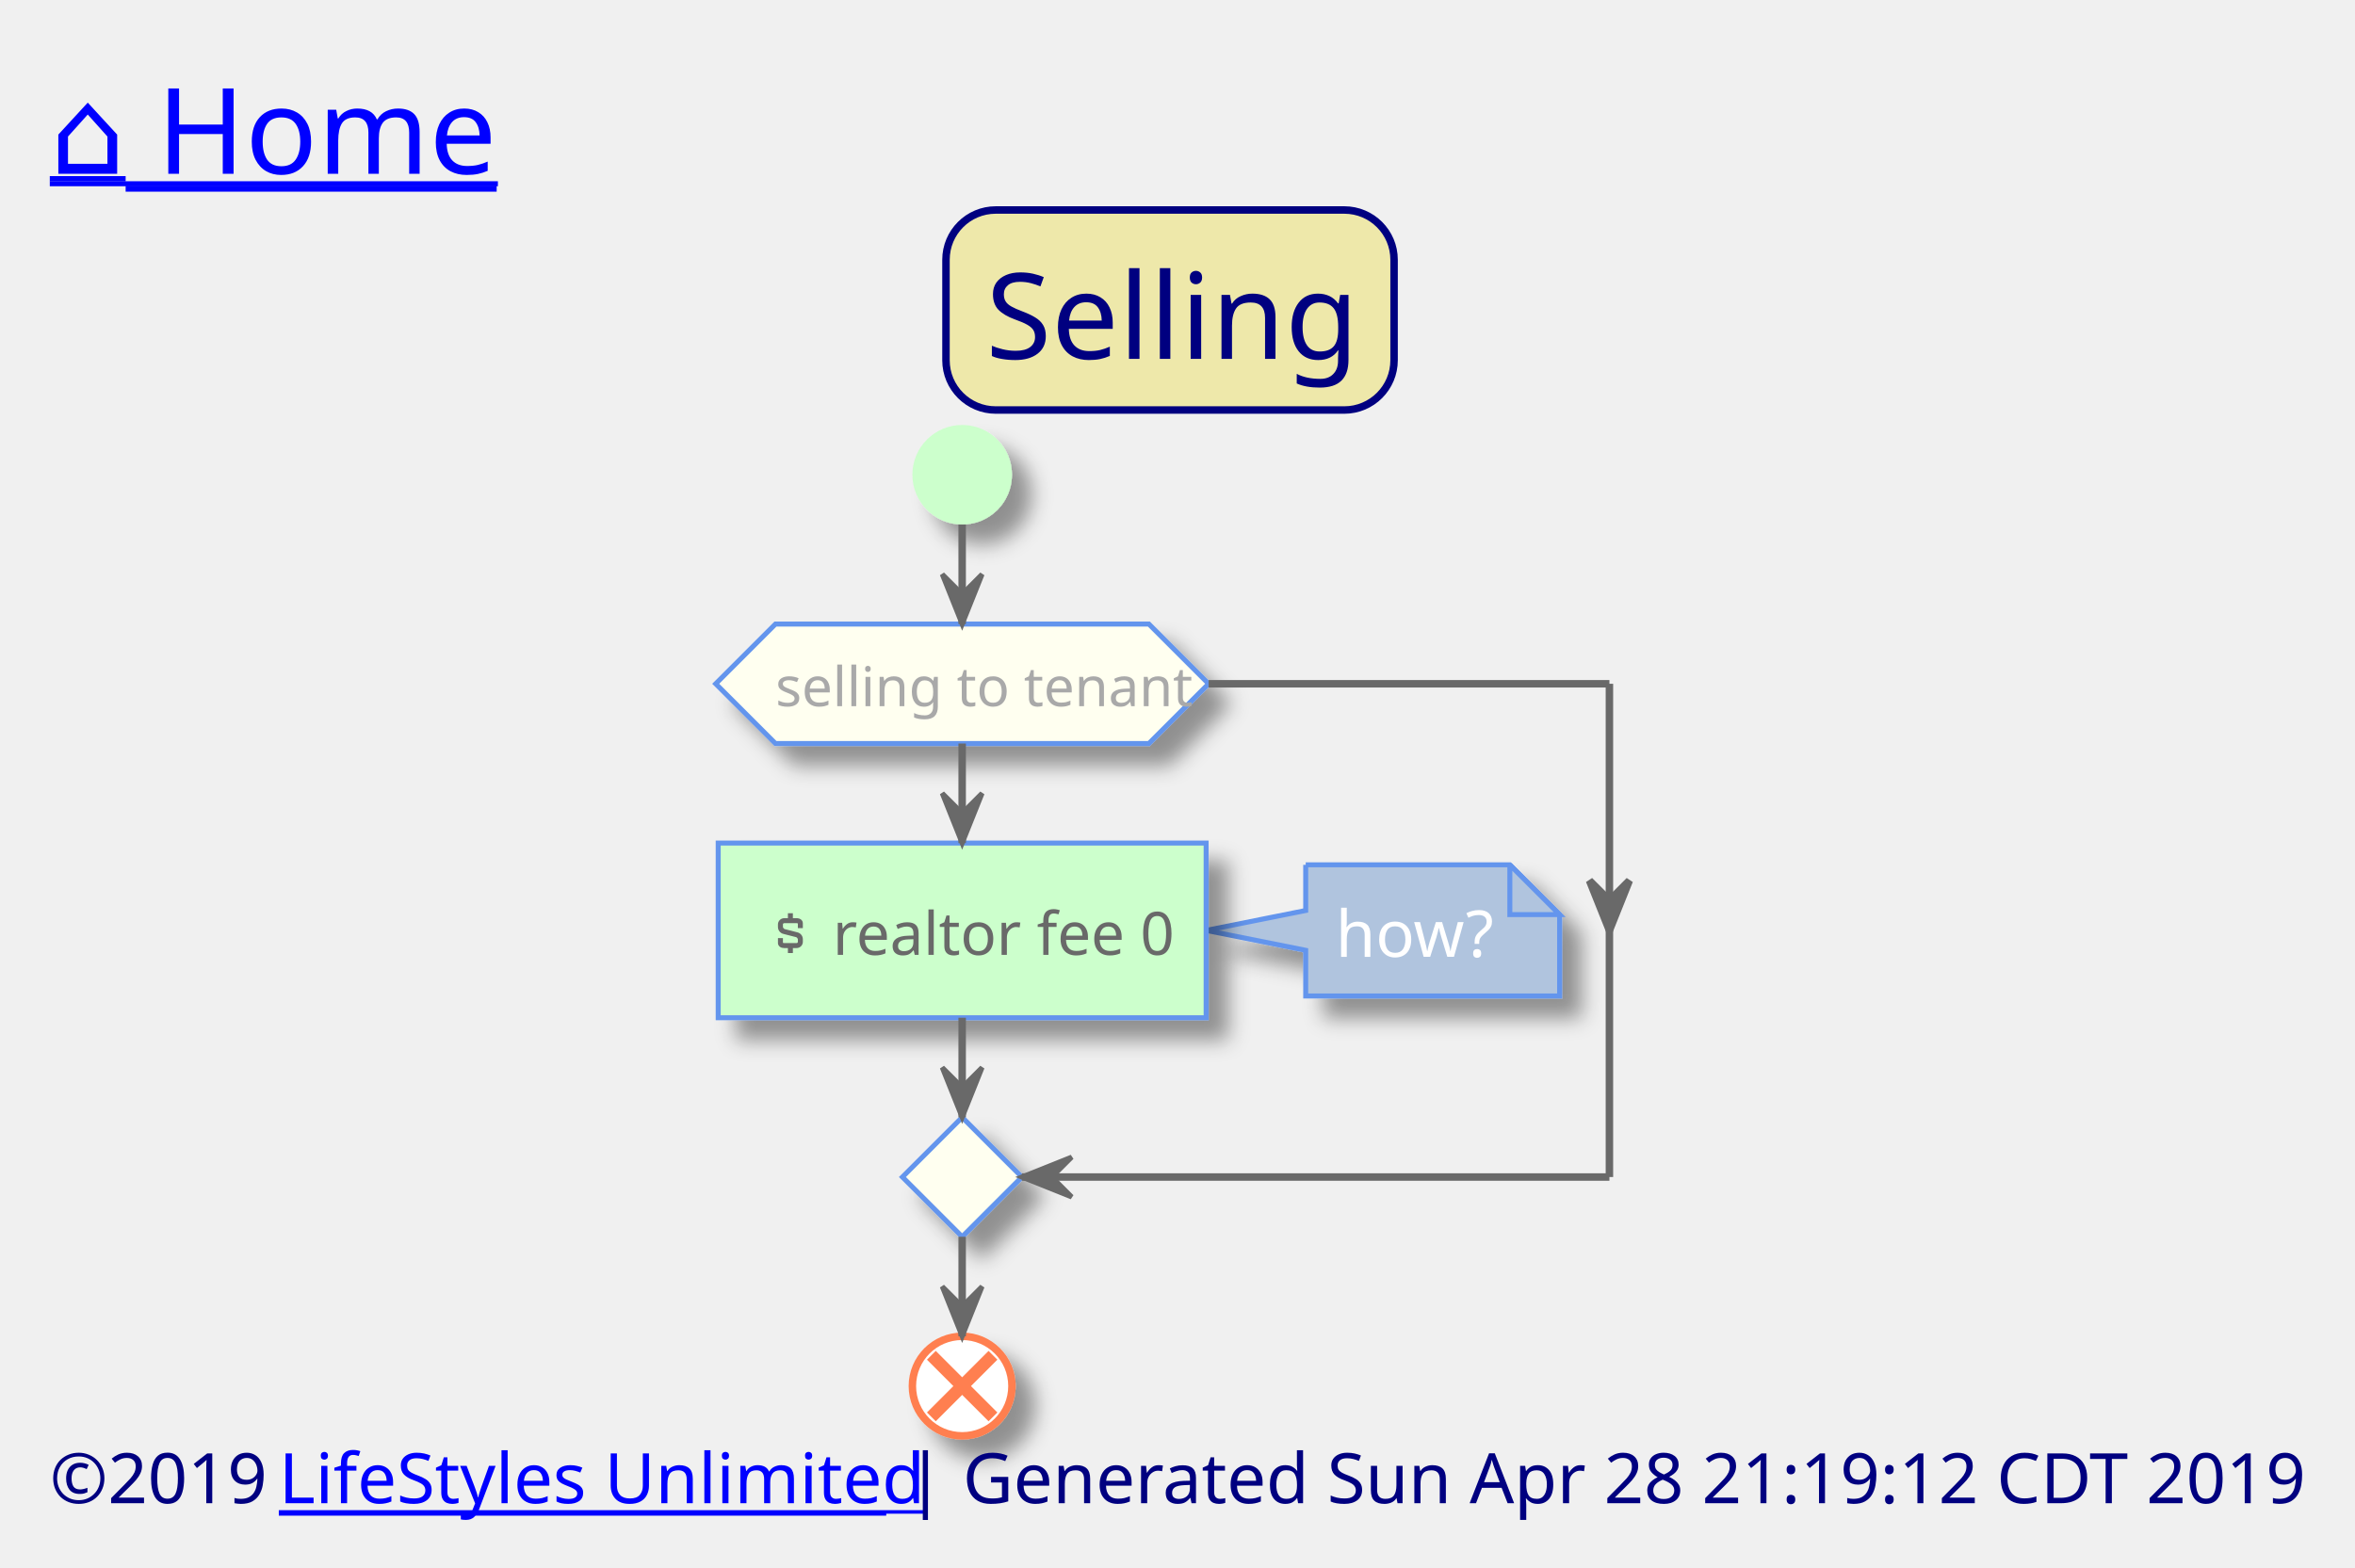
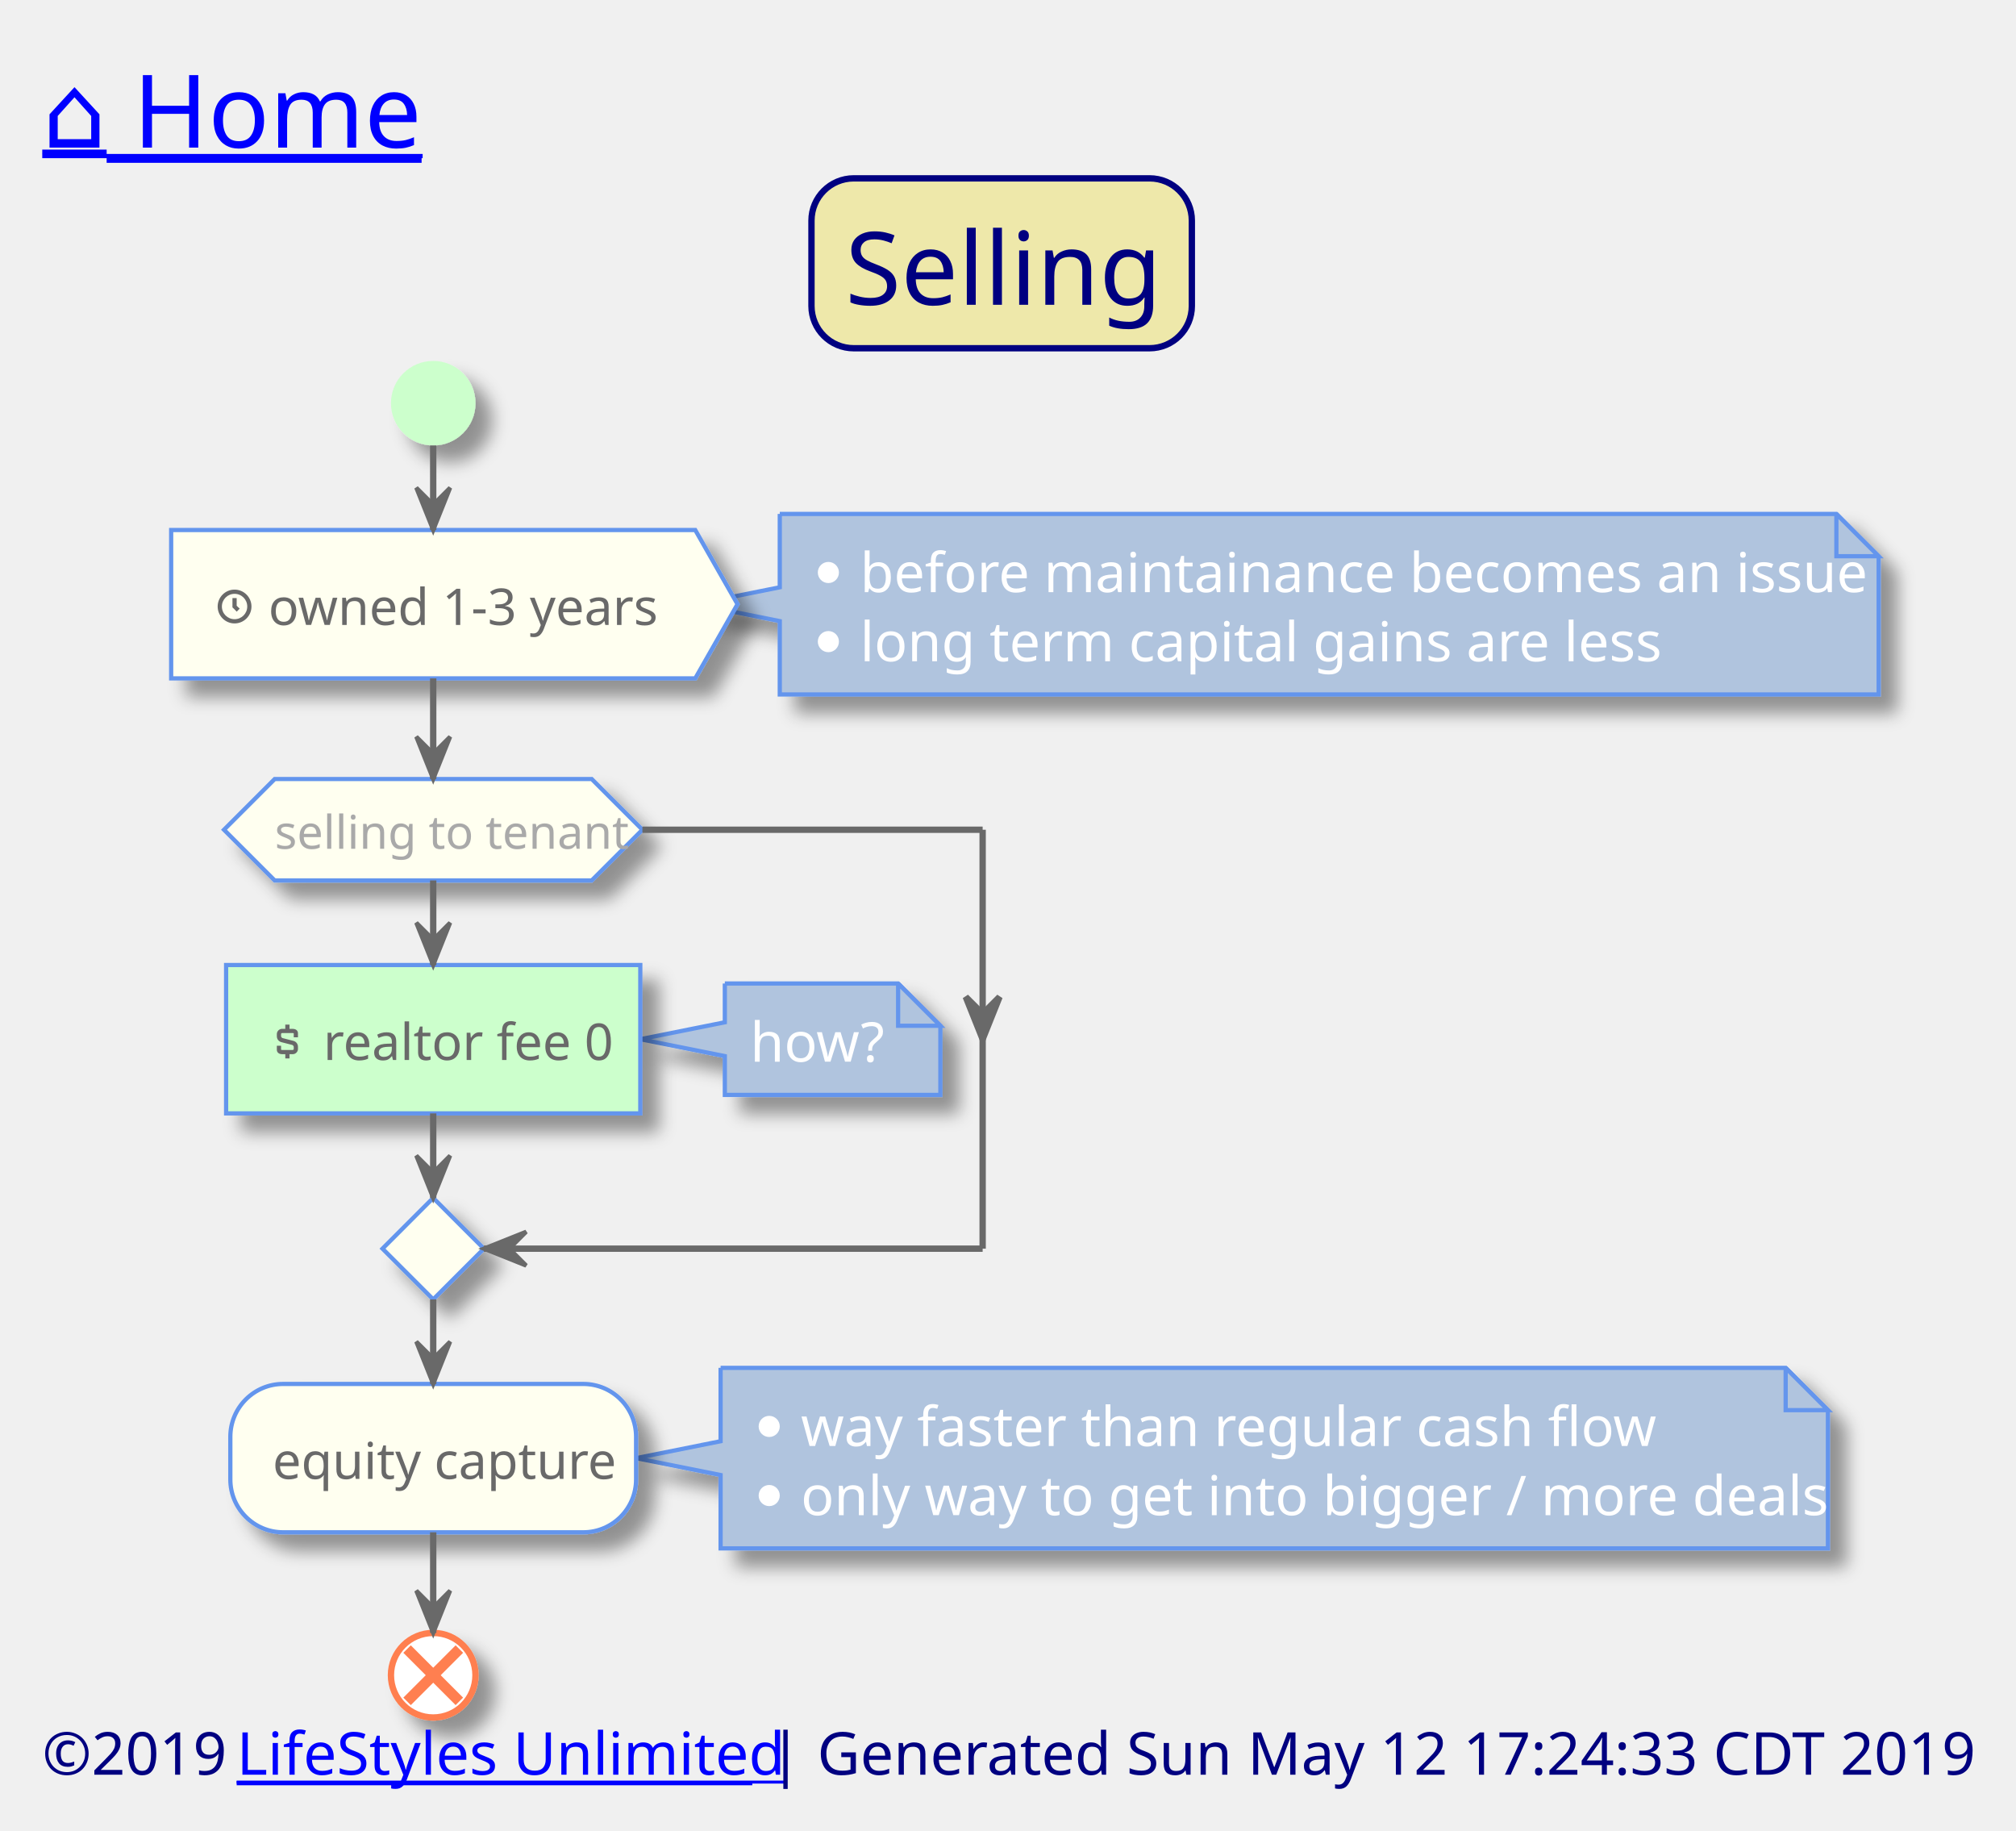
- <svg xmlns="http://www.w3.org/2000/svg" xmlns:xlink="http://www.w3.org/1999/xlink" contentScriptType="application/ecmascript" contentStyleType="text/css" height="315px" preserveAspectRatio="none" style="width:473px;height:315px;" version="1.1" viewBox="0 0 473 315" width="473px" zoomAndPan="magnify">
+ <svg xmlns="http://www.w3.org/2000/svg" xmlns:xlink="http://www.w3.org/1999/xlink" contentScriptType="application/ecmascript" contentStyleType="text/css" height="433px" preserveAspectRatio="none" style="width:477px;height:433px;" version="1.1" viewBox="0 0 477 433" width="477px" zoomAndPan="magnify">
  <defs>
    <style type="text/css">path:hover { stroke: #0000FF !important;}</style>
-     <filter height="300%" id="f1rr4exixigy4c" width="300%" x="-1" y="-1">
+     <filter height="300%" id="fnkk4tfcq8v5s" width="300%" x="-1" y="-1">
      <feGaussianBlur result="blurOut" stdDeviation="2.0" />
      <feColorMatrix in="blurOut" result="blurOut2" type="matrix" values="0 0 0 0 0 0 0 0 0 0 0 0 0 0 0 0 0 0 .4 0" />
      <feOffset dx="4.0" dy="4.0" in="blurOut2" result="blurOut3" />
      <feBlend in="SourceGraphic" in2="blurOut3" mode="normal" />
    </filter>
  </defs>
  <g>
    <a target="_top" xlink:actuate="onRequest" xlink:href="../index.svg?sanitize=true" xlink:show="new" xlink:title="../index.svg?sanitize=true" xlink:type="simple">
      <text fill="#0000FF" font-family="sans-serif" font-size="24" lengthAdjust="spacingAndGlyphs" text-decoration="underline" textLength="90" x="10" y="34.914">⌂ Home</text>
      <line style="stroke: #0000FF; stroke-width: 1.0;" x1="10" x2="100" y1="36.914" y2="36.914" />
    </a>
-     <rect fill="#EEE8AA" height="40.188" rx="10" ry="10" style="stroke: #000080; stroke-width: 1.5;" width="90" x="190" y="42.188" />
-     <text fill="#000080" font-family="sans-serif" font-size="24" lengthAdjust="spacingAndGlyphs" textLength="74" x="198" y="72.102">Selling</text>
-     <ellipse cx="193.25" cy="95.375" fill="#CCFFCC" filter="url(#f1rr4exixigy4c)" rx="10" ry="10" style="stroke: none; stroke-width: 1.0;" />
-     <path d="M262.25,173.746 L262.25,182.922 L242.25,186.922 L262.25,190.922 L262.25,200.098 A0,0 0 0 0 262.25,200.098 L313.25,200.098 A0,0 0 0 0 313.25,200.098 L313.25,183.746 L303.25,173.746 L262.25,173.746 A0,0 0 0 0 262.25,173.746 " fill="#B0C4DE" filter="url(#f1rr4exixigy4c)" style="stroke: #6495ED; stroke-width: 1.0;" />
-     <path d="M303.25,173.746 L303.25,183.746 L313.25,183.746 L303.25,173.746 " fill="#B0C4DE" style="stroke: #6495ED; stroke-width: 1.0;" />
-     <text fill="#FFFFFF" font-family="sans-serif" font-size="13" lengthAdjust="spacingAndGlyphs" textLength="30" x="268.25" y="192.241">how?</text>
-     <rect fill="#CCFFCC" filter="url(#f1rr4exixigy4c)" height="35.094" style="stroke: #6495ED; stroke-width: 1.0;" width="98" x="144.25" y="169.375" />
-     <path d="M158.25,183.469 L158.25,184.469 L157.5,184.469 C156.814,184.469 156.25,185.033 156.25,185.719 L156.25,186.219 C156.25,186.897 156.687,187.461 157.344,187.625 L159.907,188.281 C160.05,188.317 160.251,188.577 160.251,188.719 L160.251,189.219 C160.251,189.353 160.135,189.469 160.001,189.469 L157.501,189.469 C157.385,189.469 157.289,189.432 157.251,189.406 L157.251,188.468 L156.251,188.468 L156.251,189.468 C156.251,189.81 156.454,190.095 156.689,190.249 C156.923,190.404 157.207,190.468 157.502,190.468 L158.252,190.468 L158.252,191.468 L159.252,191.468 L159.252,190.468 L160.002,190.468 C160.688,190.468 161.252,189.904 161.252,189.218 L161.252,188.718 C161.252,188.04 160.815,187.476 160.158,187.312 L157.595,186.656 C157.452,186.62 157.251,186.36 157.251,186.218 L157.251,185.718 C157.251,185.584 157.367,185.468 157.501,185.468 L160.001,185.468 C160.117,185.468 160.213,185.505 160.251,185.531 L160.251,186.469 L161.251,186.469 L161.251,185.469 C161.251,185.127 161.048,184.842 160.813,184.688 C160.579,184.533 160.295,184.469 160,184.469 L159.25,184.469 L159.25,183.469 L158.25,183.469 " fill="#696969" style="stroke: ; stroke-width: 0.0; stroke-dasharray: ;" />
-     <text fill="#696969" font-family="sans-serif" font-size="12" lengthAdjust="spacingAndGlyphs" textLength="65" x="167.25" y="191.832">realtor fee 0</text>
-     <polygon fill="#FFFFF0" filter="url(#f1rr4exixigy4c)" points="155.75,125.375,230.75,125.375,242.75,137.375,230.75,149.375,155.75,149.375,143.75,137.375,155.75,125.375" style="stroke: #6495ED; stroke-width: 1.0;" />
-     <text fill="#A9A9A9" font-family="sans-serif" font-size="11" lengthAdjust="spacingAndGlyphs" textLength="75" x="155.75" y="141.876">selling to tenant</text>
-     <polygon fill="#FFFFF0" filter="url(#f1rr4exixigy4c)" points="193.25,224.469,205.25,236.469,193.25,248.469,181.25,236.469,193.25,224.469" style="stroke: #6495ED; stroke-width: 1.0;" />
-     <ellipse cx="193.25" cy="278.469" fill="#FFFFFF" filter="url(#f1rr4exixigy4c)" rx="10" ry="10" style="stroke: #FF7F50; stroke-width: 1.5;" />
-     <line style="stroke: #FF7F50; stroke-width: 2.5;" x1="187.063" x2="199.437" y1="272.282" y2="284.656" />
-     <line style="stroke: #FF7F50; stroke-width: 2.5;" x1="199.437" x2="187.063" y1="272.282" y2="284.656" />
-     <line style="stroke: #696969; stroke-width: 1.5;" x1="193.25" x2="193.25" y1="149.375" y2="169.375" />
-     <polygon fill="#696969" points="189.25,159.375,193.25,169.375,197.25,159.375,193.25,163.375" style="stroke: #696969; stroke-width: 1.0;" />
-     <line style="stroke: #696969; stroke-width: 1.5;" x1="242.75" x2="323.25" y1="137.375" y2="137.375" />
-     <polygon fill="#696969" points="319.25,176.922,323.25,186.922,327.25,176.922,323.25,180.922" style="stroke: #696969; stroke-width: 1.5;" />
-     <line style="stroke: #696969; stroke-width: 1.5;" x1="323.25" x2="323.25" y1="137.375" y2="236.469" />
-     <line style="stroke: #696969; stroke-width: 1.5;" x1="323.25" x2="205.25" y1="236.469" y2="236.469" />
-     <polygon fill="#696969" points="215.25,232.469,205.25,236.469,215.25,240.469,211.25,236.469" style="stroke: #696969; stroke-width: 1.0;" />
-     <line style="stroke: #696969; stroke-width: 1.5;" x1="193.25" x2="193.25" y1="204.469" y2="224.469" />
-     <polygon fill="#696969" points="189.25,214.469,193.25,224.469,197.25,214.469,193.25,218.469" style="stroke: #696969; stroke-width: 1.0;" />
-     <line style="stroke: #696969; stroke-width: 1.5;" x1="193.25" x2="193.25" y1="105.375" y2="125.375" />
-     <polygon fill="#696969" points="189.25,115.375,193.25,125.375,197.25,115.375,193.25,119.375" style="stroke: #696969; stroke-width: 1.0;" />
-     <line style="stroke: #696969; stroke-width: 1.5;" x1="193.25" x2="193.25" y1="248.469" y2="268.469" />
-     <polygon fill="#696969" points="189.25,258.469,193.25,268.469,197.25,258.469,193.25,262.469" style="stroke: #696969; stroke-width: 1.0;" />
-     <text fill="#000080" font-family="sans-serif" font-size="14" lengthAdjust="spacingAndGlyphs" textLength="42" x="10" y="302.002">©2019</text>
+     <rect fill="#EEE8AA" height="40.188" rx="10" ry="10" style="stroke: #000080; stroke-width: 1.5;" width="90" x="192" y="42.188" />
+     <text fill="#000080" font-family="sans-serif" font-size="24" lengthAdjust="spacingAndGlyphs" textLength="74" x="200" y="72.102">Selling</text>
+     <ellipse cx="102.5" cy="95.375" fill="#CCFFCC" filter="url(#fnkk4tfcq8v5s)" rx="10" ry="10" style="stroke: none; stroke-width: 1.0;" />
+     <path d="M184.5,121.57 L184.5,138.922 L164.5,142.922 L184.5,146.922 L184.5,164.273 A0,0 0 0 0 184.5,164.273 L444.5,164.273 A0,0 0 0 0 444.5,164.273 L444.5,131.57 L434.5,121.57 L184.5,121.57 A0,0 0 0 0 184.5,121.57 " fill="#B0C4DE" filter="url(#fnkk4tfcq8v5s)" style="stroke: #6495ED; stroke-width: 1.0;" />
+     <path d="M434.5,121.57 L434.5,131.57 L444.5,131.57 L434.5,121.57 " fill="#B0C4DE" style="stroke: #6495ED; stroke-width: 1.0;" />
+     <ellipse cx="196" cy="135.422" fill="#FFFFFF" rx="2.5" ry="2.5" style="stroke: #FFFFFF; stroke-width: 0.0;" />
+     <text fill="#FFFFFF" font-family="sans-serif" font-size="13" lengthAdjust="spacingAndGlyphs" textLength="226" x="203.5" y="140.065">before maintainance becomes an issue</text>
+     <ellipse cx="196" cy="151.773" fill="#FFFFFF" rx="2.5" ry="2.5" style="stroke: #FFFFFF; stroke-width: 0.0;" />
+     <text fill="#FFFFFF" font-family="sans-serif" font-size="13" lengthAdjust="spacingAndGlyphs" textLength="181" x="203.5" y="156.417">long term capital gains are less</text>
+     <polygon fill="#FFFFF0" filter="url(#fnkk4tfcq8v5s)" points="40.5,125.375,164.5,125.375,174.5,142.922,164.5,160.469,40.5,160.469" style="stroke: #6495ED; stroke-width: 1.0;" />
+     <path d="M55.5,139.469 C53.297,139.469 51.5,141.266 51.5,143.469 C51.5,145.672 53.297,147.469 55.5,147.469 C57.703,147.469 59.5,145.672 59.5,143.469 C59.5,141.266 57.703,139.469 55.5,139.469 M55.5,140.469 C57.163,140.469 58.5,141.806 58.5,143.469 C58.5,145.132 57.163,146.469 55.5,146.469 C53.837,146.469 52.5,145.132 52.5,143.469 C52.5,141.806 53.837,140.469 55.5,140.469 M55,141.469 L55,143.688 L55.156,143.813 L55.656,144.313 L56,144.688 L56.719,143.969 L56.344,143.625 L56,143.281 L56,141.468 L55,141.468 " fill="#696969" style="stroke: ; stroke-width: 0.0; stroke-dasharray: ;" />
+     <text fill="#696969" font-family="sans-serif" font-size="12" lengthAdjust="spacingAndGlyphs" textLength="91" x="63.5" y="147.832">owned 1-3 years</text>
+     <path d="M171.5,232.644 L171.5,241.82 L151.5,245.82 L171.5,249.82 L171.5,258.996 A0,0 0 0 0 171.5,258.996 L222.5,258.996 A0,0 0 0 0 222.5,258.996 L222.5,242.644 L212.5,232.644 L171.5,232.644 A0,0 0 0 0 171.5,232.644 " fill="#B0C4DE" filter="url(#fnkk4tfcq8v5s)" style="stroke: #6495ED; stroke-width: 1.0;" />
+     <path d="M212.5,232.644 L212.5,242.644 L222.5,242.644 L212.5,232.644 " fill="#B0C4DE" style="stroke: #6495ED; stroke-width: 1.0;" />
+     <text fill="#FFFFFF" font-family="sans-serif" font-size="13" lengthAdjust="spacingAndGlyphs" textLength="30" x="177.5" y="251.14">how?</text>
+     <rect fill="#CCFFCC" filter="url(#fnkk4tfcq8v5s)" height="35.094" style="stroke: #6495ED; stroke-width: 1.0;" width="98" x="53.5" y="228.273" />
+     <path d="M67.5,242.367 L67.5,243.367 L66.75,243.367 C66.064,243.367 65.5,243.931 65.5,244.617 L65.5,245.117 C65.5,245.795 65.937,246.359 66.594,246.523 L69.157,247.179 C69.3,247.215 69.501,247.475 69.501,247.617 L69.501,248.117 C69.501,248.251 69.385,248.367 69.251,248.367 L66.751,248.367 C66.635,248.367 66.539,248.33 66.501,248.304 L66.501,247.366 L65.501,247.366 L65.501,248.366 C65.501,248.708 65.704,248.993 65.939,249.147 C66.173,249.302 66.457,249.366 66.752,249.366 L67.502,249.366 L67.502,250.366 L68.502,250.366 L68.502,249.366 L69.252,249.366 C69.938,249.366 70.502,248.802 70.502,248.116 L70.502,247.616 C70.502,246.938 70.065,246.374 69.408,246.21 L66.845,245.554 C66.702,245.518 66.501,245.258 66.501,245.116 L66.501,244.616 C66.501,244.482 66.617,244.366 66.751,244.366 L69.251,244.366 C69.367,244.366 69.463,244.403 69.501,244.429 L69.501,245.367 L70.501,245.367 L70.501,244.367 C70.501,244.025 70.298,243.74 70.063,243.586 C69.829,243.431 69.545,243.367 69.25,243.367 L68.5,243.367 L68.5,242.367 L67.5,242.367 " fill="#696969" style="stroke: ; stroke-width: 0.0; stroke-dasharray: ;" />
+     <text fill="#696969" font-family="sans-serif" font-size="12" lengthAdjust="spacingAndGlyphs" textLength="65" x="76.5" y="250.731">realtor fee 0</text>
+     <polygon fill="#FFFFF0" filter="url(#fnkk4tfcq8v5s)" points="65,184.273,140,184.273,152,196.273,140,208.273,65,208.273,53,196.273,65,184.273" style="stroke: #6495ED; stroke-width: 1.0;" />
+     <text fill="#A9A9A9" font-family="sans-serif" font-size="11" lengthAdjust="spacingAndGlyphs" textLength="75" x="65" y="200.774">selling to tenant</text>
+     <polygon fill="#FFFFF0" filter="url(#fnkk4tfcq8v5s)" points="102.5,283.367,114.5,295.367,102.5,307.367,90.5,295.367,102.5,283.367" style="stroke: #6495ED; stroke-width: 1.0;" />
+     <path d="M170.5,323.562 L170.5,340.914 L150.5,344.914 L170.5,348.914 L170.5,366.266 A0,0 0 0 0 170.5,366.266 L432.5,366.266 A0,0 0 0 0 432.5,366.266 L432.5,333.562 L422.5,323.562 L170.5,323.562 A0,0 0 0 0 170.5,323.562 " fill="#B0C4DE" filter="url(#fnkk4tfcq8v5s)" style="stroke: #6495ED; stroke-width: 1.0;" />
+     <path d="M422.5,323.562 L422.5,333.562 L432.5,333.562 L422.5,323.562 " fill="#B0C4DE" style="stroke: #6495ED; stroke-width: 1.0;" />
+     <ellipse cx="182" cy="337.414" fill="#FFFFFF" rx="2.5" ry="2.5" style="stroke: #FFFFFF; stroke-width: 0.0;" />
+     <text fill="#FFFFFF" font-family="sans-serif" font-size="13" lengthAdjust="spacingAndGlyphs" textLength="189" x="189.5" y="342.058">way faster than regular cash flow</text>
+     <ellipse cx="182" cy="353.766" fill="#FFFFFF" rx="2.5" ry="2.5" style="stroke: #FFFFFF; stroke-width: 0.0;" />
+     <text fill="#FFFFFF" font-family="sans-serif" font-size="13" lengthAdjust="spacingAndGlyphs" textLength="228" x="189.5" y="358.409">only way to get into bigger / more deals</text>
+     <rect fill="#FFFFF0" filter="url(#fnkk4tfcq8v5s)" height="35.094" rx="12.5" ry="12.5" style="stroke: #6495ED; stroke-width: 1.0;" width="96" x="54.5" y="327.367" />
+     <text fill="#696969" font-family="sans-serif" font-size="12" lengthAdjust="spacingAndGlyphs" textLength="76" x="64.5" y="349.824">equity capture</text>
+     <ellipse cx="102.5" cy="396.266" fill="#FFFFFF" filter="url(#fnkk4tfcq8v5s)" rx="10" ry="10" style="stroke: #FF7F50; stroke-width: 1.5;" />
+     <line style="stroke: #FF7F50; stroke-width: 2.5;" x1="96.313" x2="108.687" y1="390.078" y2="402.453" />
+     <line style="stroke: #FF7F50; stroke-width: 2.5;" x1="108.687" x2="96.313" y1="390.078" y2="402.453" />
+     <line style="stroke: #696969; stroke-width: 1.5;" x1="102.5" x2="102.5" y1="105.375" y2="125.375" />
+     <polygon fill="#696969" points="98.5,115.375,102.5,125.375,106.5,115.375,102.5,119.375" style="stroke: #696969; stroke-width: 1.0;" />
+     <line style="stroke: #696969; stroke-width: 1.5;" x1="102.5" x2="102.5" y1="208.273" y2="228.273" />
+     <polygon fill="#696969" points="98.5,218.273,102.5,228.273,106.5,218.273,102.5,222.273" style="stroke: #696969; stroke-width: 1.0;" />
+     <line style="stroke: #696969; stroke-width: 1.5;" x1="152" x2="232.5" y1="196.273" y2="196.273" />
+     <polygon fill="#696969" points="228.5,235.82,232.5,245.82,236.5,235.82,232.5,239.82" style="stroke: #696969; stroke-width: 1.5;" />
+     <line style="stroke: #696969; stroke-width: 1.5;" x1="232.5" x2="232.5" y1="196.273" y2="295.367" />
+     <line style="stroke: #696969; stroke-width: 1.5;" x1="232.5" x2="114.5" y1="295.367" y2="295.367" />
+     <polygon fill="#696969" points="124.5,291.367,114.5,295.367,124.5,299.367,120.5,295.367" style="stroke: #696969; stroke-width: 1.0;" />
+     <line style="stroke: #696969; stroke-width: 1.5;" x1="102.5" x2="102.5" y1="263.367" y2="283.367" />
+     <polygon fill="#696969" points="98.5,273.367,102.5,283.367,106.5,273.367,102.5,277.367" style="stroke: #696969; stroke-width: 1.0;" />
+     <line style="stroke: #696969; stroke-width: 1.5;" x1="102.5" x2="102.5" y1="160.469" y2="184.273" />
+     <polygon fill="#696969" points="98.5,174.273,102.5,184.273,106.5,174.273,102.5,178.273" style="stroke: #696969; stroke-width: 1.0;" />
+     <line style="stroke: #696969; stroke-width: 1.5;" x1="102.5" x2="102.5" y1="307.367" y2="327.367" />
+     <polygon fill="#696969" points="98.5,317.367,102.5,327.367,106.5,317.367,102.5,321.367" style="stroke: #696969; stroke-width: 1.0;" />
+     <line style="stroke: #696969; stroke-width: 1.5;" x1="102.5" x2="102.5" y1="362.461" y2="386.266" />
+     <polygon fill="#696969" points="98.5,376.266,102.5,386.266,106.5,376.266,102.5,380.266" style="stroke: #696969; stroke-width: 1.0;" />
+     <text fill="#000080" font-family="sans-serif" font-size="14" lengthAdjust="spacingAndGlyphs" textLength="42" x="10" y="419.799">©2019</text>
    <a target="_top" xlink:actuate="onRequest" xlink:href="http://www.lifestylesunlimited.com" xlink:show="new" xlink:title="http://www.lifestylesunlimited.com" xlink:type="simple">
-       <text fill="#0000FF" font-family="sans-serif" font-size="14" lengthAdjust="spacingAndGlyphs" text-decoration="underline" textLength="122" x="56" y="302.002">LifeStyles Unlimited</text>
-       <line style="stroke: #0000FF; stroke-width: 1.0;" x1="56" x2="178" y1="304.002" y2="304.002" />
+       <text fill="#0000FF" font-family="sans-serif" font-size="14" lengthAdjust="spacingAndGlyphs" text-decoration="underline" textLength="122" x="56" y="419.799">LifeStyles Unlimited</text>
+       <line style="stroke: #0000FF; stroke-width: 1.0;" x1="56" x2="178" y1="421.799" y2="421.799" />
    </a>
-     <text fill="#000080" font-family="sans-serif" font-size="14" lengthAdjust="spacingAndGlyphs" textLength="279" x="182" y="302.002">| Generated Sun Apr 28 21:19:12 CDT 2019</text>
+     <text fill="#000080" font-family="sans-serif" font-size="14" lengthAdjust="spacingAndGlyphs" textLength="283" x="182" y="419.799">| Generated Sun May 12 17:24:33 CDT 2019</text>
  </g>
</svg>
